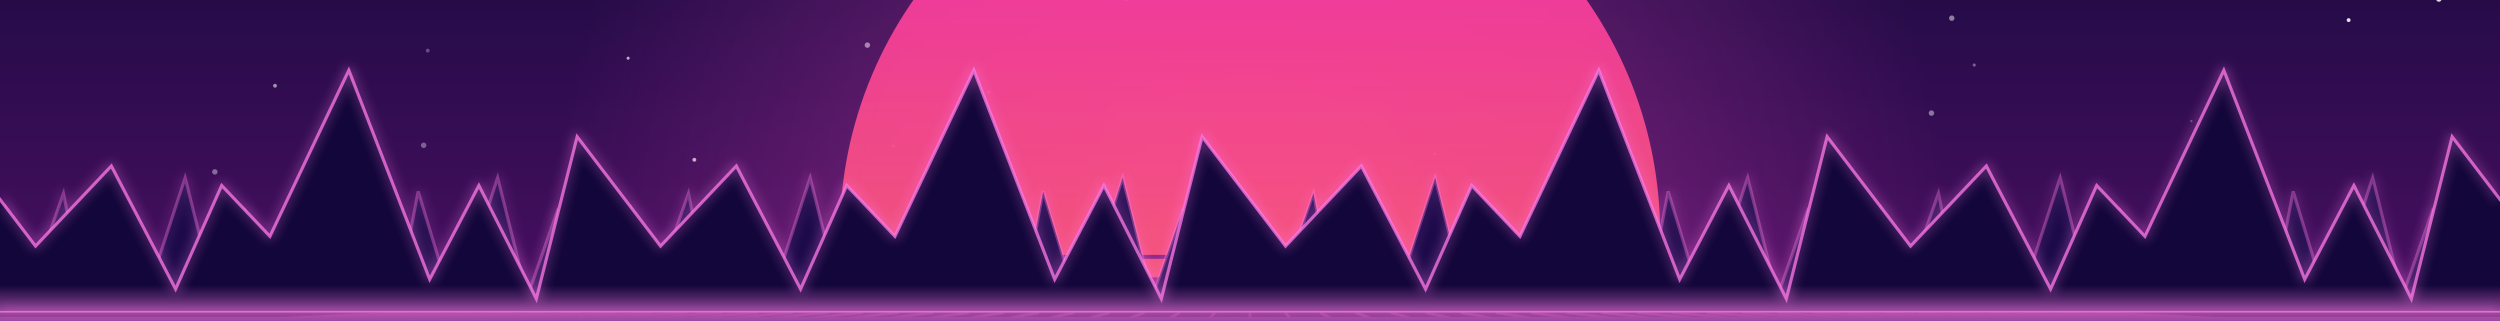
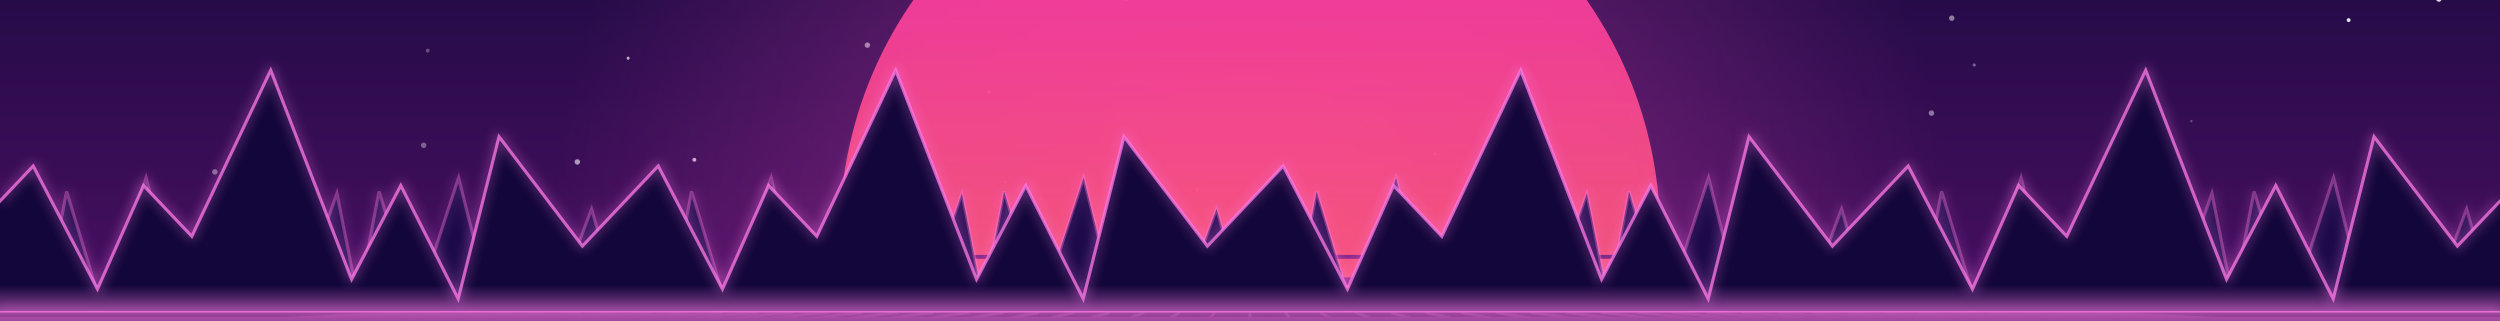
<svg xmlns="http://www.w3.org/2000/svg" width="1280" height="164" viewBox="0 316 1280 164">
  <defs>
    <linearGradient id="sky" x1="0" y1="0" x2="0" y2="1">
      <stop offset="0" stop-color="#07031a" />
      <stop offset="0.55" stop-color="#1a0a40" />
      <stop offset="1" stop-color="#4a0f62" />
    </linearGradient>
    <linearGradient id="sun" x1="0" y1="0" x2="0" y2="1">
      <stop offset="0" stop-color="#ff2fb4" />
      <stop offset="0.55" stop-color="#ff5a7a" />
      <stop offset="1" stop-color="#ffa040" />
    </linearGradient>
    <radialGradient id="bloom">
      <stop offset="0" stop-color="#ff4fc8" stop-opacity="0.45" />
      <stop offset="1" stop-color="#ff4fc8" stop-opacity="0" />
    </radialGradient>
    <linearGradient id="floor" x1="0" y1="0" x2="0" y2="1">
      <stop offset="0" stop-color="#2a0848" />
      <stop offset="1" stop-color="#05020f" />
    </linearGradient>
    <linearGradient id="fog" x1="0" y1="0" x2="0" y2="1">
      <stop offset="0" stop-color="#ff7ae6" stop-opacity="0" />
      <stop offset="0.5" stop-color="#ff7ae6" stop-opacity="0.55" />
      <stop offset="1" stop-color="#ff7ae6" stop-opacity="0" />
    </linearGradient>
    <linearGradient id="gridfade" x1="0" y1="0" x2="0" y2="1">
      <stop offset="0" stop-color="#fff" stop-opacity="0.25" />
      <stop offset="1" stop-color="#fff" stop-opacity="1" />
    </linearGradient>
    <mask id="gridmask">
      <rect x="0" y="476" width="1280" height="152" fill="url(#gridfade)" />
    </mask>
    <filter id="glow" x="-20%" y="-20%" width="140%" height="140%">
      <feGaussianBlur stdDeviation="3" result="b" />
      <feMerge>
        <feMergeNode in="b" />
        <feMergeNode in="SourceGraphic" />
      </feMerge>
    </filter>
    <filter id="soft">
      <feGaussianBlur stdDeviation="6" />
    </filter>
  </defs>
  <rect width="1280" height="476" fill="url(#sky)" />
  <circle cx="592.6" cy="134.0" r="0.8" fill="#fff" opacity="0.37" />
  <circle cx="866.1" cy="119.6" r="1.4" fill="#fff" opacity="0.83" />
  <circle cx="103.4" cy="211.0" r="0.6" fill="#fff" opacity="0.72" />
  <circle cx="216.9" cy="390.4" r="1.4" fill="#fff" opacity="0.35" />
  <circle cx="304.7" cy="33.2" r="0.6" fill="#fff" opacity="0.75" />
  <circle cx="491.1" cy="297.0" r="0.6" fill="#fff" opacity="0.85" />
  <circle cx="262.3" cy="74.6" r="1.4" fill="#fff" opacity="0.83" />
  <circle cx="988.9" cy="373.9" r="1.4" fill="#fff" opacity="0.43" />
  <circle cx="1036.2" cy="65.2" r="0.6" fill="#fff" opacity="0.82" />
  <circle cx="70.1" cy="136.2" r="1.4" fill="#fff" opacity="0.34" />
  <circle cx="303.0" cy="292.5" r="0.6" fill="#fff" opacity="0.88" />
  <circle cx="5.0" cy="305.4" r="0.8" fill="#fff" opacity="0.83" />
  <circle cx="259.9" cy="1.7" r="0.6" fill="#fff" opacity="0.34" />
  <circle cx="1174.6" cy="187.8" r="1.4" fill="#fff" opacity="0.60" />
  <circle cx="253.7" cy="19.2" r="0.8" fill="#fff" opacity="0.67" />
  <circle cx="119.6" cy="222.3" r="0.8" fill="#fff" opacity="0.86" />
  <circle cx="921.1" cy="10.6" r="1.0" fill="#fff" opacity="0.61" />
  <circle cx="776.2" cy="46.7" r="1.0" fill="#fff" opacity="0.73" />
  <circle cx="736.4" cy="8.6" r="1.4" fill="#fff" opacity="0.87" />
  <circle cx="303.1" cy="236.1" r="0.6" fill="#fff" opacity="0.73" />
  <circle cx="1082.5" cy="197.0" r="0.6" fill="#fff" opacity="0.81" />
  <circle cx="140.8" cy="359.9" r="1.0" fill="#fff" opacity="0.54" />
  <circle cx="514.8" cy="409.3" r="0.6" fill="#fff" opacity="0.50" />
  <circle cx="777.9" cy="0.1" r="0.6" fill="#fff" opacity="0.39" />
  <circle cx="568.3" cy="114.1" r="0.6" fill="#fff" opacity="0.45" />
  <circle cx="364.7" cy="195.0" r="0.6" fill="#fff" opacity="0.27" />
  <circle cx="999.3" cy="325.3" r="1.4" fill="#fff" opacity="0.47" />
  <circle cx="995.6" cy="216.2" r="0.6" fill="#fff" opacity="0.53" />
  <circle cx="295.6" cy="398.9" r="1.4" fill="#fff" opacity="0.58" />
  <circle cx="1223.5" cy="213.8" r="0.8" fill="#fff" opacity="0.68" />
  <circle cx="219.0" cy="341.9" r="1.0" fill="#fff" opacity="0.27" />
  <circle cx="1202.5" cy="326.3" r="1.0" fill="#fff" opacity="0.87" />
  <circle cx="1262.3" cy="234.1" r="0.6" fill="#fff" opacity="0.28" />
  <circle cx="576.6" cy="315.6" r="1.0" fill="#fff" opacity="0.65" />
  <circle cx="1237.0" cy="126.2" r="0.8" fill="#fff" opacity="0.56" />
  <circle cx="355.5" cy="397.8" r="1.0" fill="#fff" opacity="0.70" />
  <circle cx="84.0" cy="166.7" r="1.4" fill="#fff" opacity="0.63" />
  <circle cx="1027.5" cy="259.4" r="1.0" fill="#fff" opacity="0.75" />
  <circle cx="1126.7" cy="185.1" r="0.6" fill="#fff" opacity="0.85" />
  <circle cx="354.4" cy="39.2" r="0.6" fill="#fff" opacity="0.36" />
  <circle cx="1010.8" cy="349.3" r="0.8" fill="#fff" opacity="0.36" />
  <circle cx="584.6" cy="213.2" r="1.4" fill="#fff" opacity="0.30" />
  <circle cx="702.2" cy="228.1" r="1.0" fill="#fff" opacity="0.60" />
  <circle cx="1204.8" cy="7.0" r="1.4" fill="#fff" opacity="0.60" />
  <circle cx="670.1" cy="203.6" r="0.6" fill="#fff" opacity="0.82" />
  <circle cx="734.6" cy="394.8" r="0.6" fill="#fff" opacity="0.72" />
  <circle cx="922.5" cy="30.5" r="1.4" fill="#fff" opacity="0.54" />
  <circle cx="627.5" cy="247.6" r="0.6" fill="#fff" opacity="0.69" />
  <circle cx="37.4" cy="82.0" r="1.4" fill="#fff" opacity="0.40" />
  <circle cx="1053.6" cy="289.5" r="1.4" fill="#fff" opacity="0.82" />
  <circle cx="46.1" cy="229.8" r="0.6" fill="#fff" opacity="0.69" />
  <circle cx="520.5" cy="19.2" r="0.8" fill="#fff" opacity="0.27" />
  <circle cx="963.4" cy="24.2" r="0.6" fill="#fff" opacity="0.48" />
  <circle cx="601.9" cy="202.9" r="0.6" fill="#fff" opacity="0.71" />
  <circle cx="96.4" cy="24.3" r="1.0" fill="#fff" opacity="0.26" />
  <circle cx="1221.2" cy="226.9" r="1.4" fill="#fff" opacity="0.89" />
  <circle cx="1066.0" cy="31.6" r="1.0" fill="#fff" opacity="0.69" />
  <circle cx="577.9" cy="39.6" r="0.8" fill="#fff" opacity="0.32" />
  <circle cx="67.5" cy="21.0" r="0.6" fill="#fff" opacity="0.49" />
  <circle cx="948.6" cy="173.5" r="0.8" fill="#fff" opacity="0.49" />
  <circle cx="812.4" cy="79.1" r="1.0" fill="#fff" opacity="0.75" />
  <circle cx="874.0" cy="3.4" r="1.0" fill="#fff" opacity="0.86" />
  <circle cx="28.5" cy="30.6" r="1.4" fill="#fff" opacity="0.29" />
  <circle cx="321.6" cy="345.8" r="0.8" fill="#fff" opacity="0.67" />
  <circle cx="871.9" cy="40.6" r="0.6" fill="#fff" opacity="0.77" />
  <circle cx="1248.7" cy="315.5" r="1.4" fill="#fff" opacity="0.85" />
  <circle cx="1122.0" cy="378.0" r="0.6" fill="#fff" opacity="0.27" />
  <circle cx="562.3" cy="152.0" r="1.0" fill="#fff" opacity="0.57" />
  <circle cx="444.1" cy="339.1" r="1.4" fill="#fff" opacity="0.53" />
  <circle cx="100.6" cy="104.5" r="1.4" fill="#fff" opacity="0.65" />
  <circle cx="727.6" cy="161.8" r="0.8" fill="#fff" opacity="0.46" />
  <circle cx="75.4" cy="26.7" r="1.0" fill="#fff" opacity="0.60" />
  <circle cx="241.4" cy="281.3" r="0.8" fill="#fff" opacity="0.86" />
  <circle cx="110.0" cy="404.0" r="1.4" fill="#fff" opacity="0.39" />
  <circle cx="693.7" cy="118.4" r="0.6" fill="#fff" opacity="0.69" />
  <circle cx="539.9" cy="75.7" r="1.0" fill="#fff" opacity="0.75" />
  <circle cx="1022.9" cy="188.5" r="1.4" fill="#fff" opacity="0.72" />
  <circle cx="364.4" cy="202.0" r="0.6" fill="#fff" opacity="0.40" />
  <circle cx="1258.5" cy="110.1" r="0.6" fill="#fff" opacity="0.35" />
  <circle cx="209.0" cy="28.1" r="1.4" fill="#fff" opacity="0.67" />
  <circle cx="506.2" cy="363.1" r="0.8" fill="#fff" opacity="0.58" />
  <circle cx="457.5" cy="390.8" r="0.8" fill="#fff" opacity="0.46" />
  <circle cx="492.9" cy="58.8" r="0.8" fill="#fff" opacity="0.62" />
  <circle cx="12.1" cy="268.9" r="0.6" fill="#fff" opacity="0.43" />
  <circle cx="668.9" cy="300.9" r="1.4" fill="#fff" opacity="0.84" />
  <circle cx="965.9" cy="93.4" r="0.8" fill="#fff" opacity="0.59" />
  <circle cx="612.9" cy="413.1" r="0.8" fill="#fff" opacity="0.47" />
  <circle cx="957.6" cy="123.4" r="0.6" fill="#fff" opacity="0.60" />
  <circle cx="1189.0" cy="6.3" r="0.8" fill="#fff" opacity="0.60" />
  <circle cx="1216.8" cy="304.3" r="1.4" fill="#fff" opacity="0.34" />
  <mask id="suncut640">
    <rect width="1280" height="628" fill="#fff" />
    <rect x="428" y="446.5" width="424" height="2.0" fill="#000" />
    <rect x="428" y="458.0" width="424" height="4.2" fill="#000" />
    <rect x="428" y="471.0" width="424" height="6.4" fill="#000" />
    <rect x="428" y="485.5" width="424" height="8.6" fill="#000" />
    <rect x="428" y="501.5" width="424" height="10.8" fill="#000" />
    <rect x="428" y="519.0" width="424" height="13.0" fill="#000" />
    <rect x="428" y="538.0" width="424" height="15.2" fill="#000" />
    <rect x="428" y="558.5" width="424" height="17.4" fill="#000" />
    <rect x="428" y="580.5" width="424" height="19.6" fill="#000" />
    <rect x="428" y="604.0" width="424" height="21.8" fill="#000" />
    <rect x="428" y="629.0" width="424" height="24.0" fill="#000" />
  </mask>
  <circle cx="640" cy="436" r="357" fill="url(#bloom)" />
  <circle cx="640" cy="436" r="210" fill="url(#sun)" mask="url(#suncut640)" opacity="0.9" />
-   <path d="M-160.0,476 L-210.0,468 L-194.6,424 L-173.2,466 L-157.1,423 L-145.1,465 L-127.5,415 L-116.6,470 L-105.9,414 L-87.4,475 L-65.2,407 L-50.0,468 L-34.6,424 L-13.2,466 L2.9,423 L14.9,465 L32.5,415 L43.4,470 L54.1,414 L72.6,475 L94.8,407 L110.0,468 L125.4,424 L146.8,466 L162.9,423 L174.9,465 L192.5,415 L203.4,470 L214.1,414 L232.6,475 L254.8,407 L270.0,468 L285.4,424 L306.8,466 L322.9,423 L334.9,465 L352.5,415 L363.4,470 L374.1,414 L392.6,475 L414.8,407 L430.0,468 L445.4,424 L466.8,466 L482.9,423 L494.9,465 L512.5,415 L523.4,470 L534.1,414 L552.6,475 L574.8,407 L590.0,468 L605.4,424 L626.8,466 L642.9,423 L654.9,465 L672.5,415 L683.4,470 L694.1,414 L712.6,475 L734.8,407 L750.0,468 L765.4,424 L786.8,466 L802.9,423 L814.9,465 L832.5,415 L843.4,470 L854.1,414 L872.6,475 L894.8,407 L910.0,468 L925.4,424 L946.8,466 L962.9,423 L974.9,465 L992.5,415 L1003.4,470 L1014.1,414 L1032.6,475 L1054.8,407 L1070.0,468 L1085.4,424 L1106.8,466 L1122.9,423 L1134.9,465 L1152.5,415 L1163.4,470 L1174.1,414 L1192.6,475 L1214.8,407 L1230.0,468 L1245.4,424 L1266.8,466 L1282.9,423 L1294.9,465 L1312.5,415 L1323.4,470 L1334.1,414 L1352.6,475 L1374.8,407 L1390.0,468 L1405.4,424 L1426.8,466 L1442.9,423 L1454.9,465 L1472.5,415 L1483.4,470 L1494.1,414 L1512.6,475 L1534.8,407 L1534.8,476 Z" fill="#1c0a4a" />
-   <path d="M-160.0,476 L-210.0,468 L-194.6,424 L-173.2,466 L-157.1,423 L-145.1,465 L-127.5,415 L-116.6,470 L-105.9,414 L-87.4,475 L-65.2,407 L-50.0,468 L-34.6,424 L-13.2,466 L2.9,423 L14.9,465 L32.5,415 L43.4,470 L54.1,414 L72.6,475 L94.8,407 L110.0,468 L125.4,424 L146.8,466 L162.9,423 L174.9,465 L192.5,415 L203.4,470 L214.1,414 L232.6,475 L254.8,407 L270.0,468 L285.4,424 L306.8,466 L322.9,423 L334.9,465 L352.5,415 L363.4,470 L374.1,414 L392.6,475 L414.8,407 L430.0,468 L445.4,424 L466.8,466 L482.9,423 L494.9,465 L512.5,415 L523.4,470 L534.1,414 L552.6,475 L574.8,407 L590.0,468 L605.4,424 L626.8,466 L642.9,423 L654.9,465 L672.5,415 L683.4,470 L694.1,414 L712.6,475 L734.8,407 L750.0,468 L765.4,424 L786.8,466 L802.9,423 L814.9,465 L832.5,415 L843.4,470 L854.1,414 L872.6,475 L894.8,407 L910.0,468 L925.4,424 L946.8,466 L962.9,423 L974.9,465 L992.5,415 L1003.4,470 L1014.1,414 L1032.6,475 L1054.8,407 L1070.0,468 L1085.4,424 L1106.8,466 L1122.9,423 L1134.9,465 L1152.5,415 L1163.4,470 L1174.1,414 L1192.6,475 L1214.8,407 L1230.0,468 L1245.4,424 L1266.8,466 L1282.9,423 L1294.9,465 L1312.5,415 L1323.4,470 L1334.1,414 L1352.6,475 L1374.8,407 L1390.0,468 L1405.4,424 L1426.8,466 L1442.9,423 L1454.9,465 L1472.5,415 L1483.4,470 L1494.1,414 L1512.6,475 L1534.8,407 L1534.8,476 Z" fill="none" stroke="#ff7ae6" stroke-width="1.6" stroke-opacity="0.35" filter="url(#glow)" />
-   <path d="M-320.0,476 L-420.0,459 L-394.8,411 L-365.4,469 L-344.5,386 L-301.8,442 L-263.0,401 L-230.1,464 L-206.5,411 L-181.8,437 L-141.4,352 L-100.0,459 L-74.8,411 L-45.4,469 L-24.5,386 L18.2,442 L57.0,401 L89.9,464 L113.5,411 L138.2,437 L178.6,352 L220.0,459 L245.2,411 L274.6,469 L295.5,386 L338.2,442 L377.0,401 L409.9,464 L433.5,411 L458.2,437 L498.6,352 L540.0,459 L565.2,411 L594.6,469 L615.5,386 L658.2,442 L697.0,401 L729.9,464 L753.5,411 L778.2,437 L818.6,352 L860.0,459 L885.2,411 L914.6,469 L935.5,386 L978.2,442 L1017.0,401 L1049.9,464 L1073.5,411 L1098.2,437 L1138.6,352 L1180.0,459 L1205.2,411 L1234.6,469 L1255.5,386 L1298.2,442 L1337.0,401 L1369.9,464 L1393.5,411 L1418.2,437 L1458.6,352 L1500.0,459 L1525.2,411 L1554.6,469 L1575.5,386 L1618.2,442 L1657.0,401 L1689.9,464 L1713.5,411 L1738.2,437 L1778.6,352 L1778.6,476 Z" fill="#12063a" />
-   <path d="M-320.0,476 L-420.0,459 L-394.8,411 L-365.4,469 L-344.5,386 L-301.8,442 L-263.0,401 L-230.1,464 L-206.5,411 L-181.8,437 L-141.4,352 L-100.0,459 L-74.8,411 L-45.4,469 L-24.5,386 L18.2,442 L57.0,401 L89.9,464 L113.5,411 L138.2,437 L178.6,352 L220.0,459 L245.2,411 L274.6,469 L295.5,386 L338.2,442 L377.0,401 L409.9,464 L433.5,411 L458.2,437 L498.6,352 L540.0,459 L565.2,411 L594.6,469 L615.5,386 L658.2,442 L697.0,401 L729.9,464 L753.5,411 L778.2,437 L818.6,352 L860.0,459 L885.2,411 L914.6,469 L935.5,386 L978.2,442 L1017.0,401 L1049.9,464 L1073.5,411 L1098.2,437 L1138.6,352 L1180.0,459 L1205.2,411 L1234.6,469 L1255.5,386 L1298.2,442 L1337.0,401 L1369.9,464 L1393.5,411 L1418.2,437 L1458.6,352 L1500.0,459 L1525.2,411 L1554.6,469 L1575.5,386 L1618.2,442 L1657.0,401 L1689.9,464 L1713.5,411 L1738.2,437 L1778.6,352 L1778.6,476 Z" fill="none" stroke="#ff7ae6" stroke-width="1.6" stroke-opacity="0.75" filter="url(#glow)" />
+   <path d="M-160.0,476 L-230.0,468 L-214.6,424 L-193.2,466 L-177.1,423 L-165.1,465 L-147.5,415 L-136.6,470 L-125.9,414 L-107.4,475 L-85.2,407 L-70.0,468 L-54.6,424 L-33.2,466 L-17.1,423 L-5.1,465 L12.5,415 L23.4,470 L34.1,414 L52.6,475 L74.8,407 L90.0,468 L105.4,424 L126.8,466 L142.9,423 L154.9,465 L172.5,415 L183.4,470 L194.1,414 L212.6,475 L234.8,407 L250.0,468 L265.4,424 L286.8,466 L302.9,423 L314.9,465 L332.5,415 L343.4,470 L354.1,414 L372.6,475 L394.8,407 L410.0,468 L425.4,424 L446.8,466 L462.9,423 L474.9,465 L492.5,415 L503.4,470 L514.1,414 L532.6,475 L554.8,407 L570.0,468 L585.4,424 L606.8,466 L622.9,423 L634.9,465 L652.5,415 L663.4,470 L674.1,414 L692.6,475 L714.8,407 L730.0,468 L745.4,424 L766.8,466 L782.9,423 L794.9,465 L812.5,415 L823.4,470 L834.1,414 L852.6,475 L874.8,407 L890.0,468 L905.4,424 L926.8,466 L942.9,423 L954.9,465 L972.5,415 L983.4,470 L994.1,414 L1012.6,475 L1034.8,407 L1050.0,468 L1065.4,424 L1086.8,466 L1102.9,423 L1114.9,465 L1132.5,415 L1143.4,470 L1154.1,414 L1172.6,475 L1194.8,407 L1210.0,468 L1225.4,424 L1246.8,466 L1262.9,423 L1274.9,465 L1292.5,415 L1303.4,470 L1314.1,414 L1332.6,475 L1354.8,407 L1370.0,468 L1385.4,424 L1406.8,466 L1422.9,423 L1434.9,465 L1452.5,415 L1463.4,470 L1474.1,414 L1492.6,475 L1514.8,407 L1514.8,476 Z" fill="#1c0a4a" />
+   <path d="M-160.0,476 L-230.0,468 L-214.6,424 L-193.2,466 L-177.1,423 L-165.1,465 L-147.5,415 L-136.6,470 L-125.9,414 L-107.4,475 L-85.2,407 L-70.0,468 L-54.6,424 L-33.2,466 L-17.1,423 L-5.1,465 L12.5,415 L23.4,470 L34.1,414 L52.6,475 L74.8,407 L90.0,468 L105.4,424 L126.8,466 L142.9,423 L154.9,465 L172.5,415 L183.4,470 L194.1,414 L212.6,475 L234.8,407 L250.0,468 L265.4,424 L286.8,466 L302.9,423 L314.9,465 L332.5,415 L343.4,470 L354.1,414 L372.6,475 L394.8,407 L410.0,468 L425.4,424 L446.8,466 L462.9,423 L474.9,465 L492.5,415 L503.4,470 L514.1,414 L532.6,475 L554.8,407 L570.0,468 L585.4,424 L606.8,466 L622.9,423 L634.9,465 L652.5,415 L663.4,470 L674.1,414 L692.6,475 L714.8,407 L730.0,468 L745.4,424 L766.8,466 L782.9,423 L794.9,465 L812.5,415 L823.4,470 L834.1,414 L852.6,475 L874.8,407 L890.0,468 L905.4,424 L926.8,466 L942.9,423 L954.9,465 L972.5,415 L983.4,470 L994.1,414 L1012.6,475 L1034.8,407 L1050.0,468 L1065.4,424 L1086.8,466 L1102.9,423 L1114.9,465 L1132.5,415 L1143.4,470 L1154.1,414 L1172.6,475 L1194.8,407 L1210.0,468 L1225.4,424 L1246.8,466 L1262.9,423 L1274.9,465 L1292.5,415 L1303.4,470 L1314.1,414 L1332.6,475 L1354.8,407 L1370.0,468 L1385.4,424 L1406.8,466 L1422.9,423 L1434.9,465 L1452.5,415 L1463.4,470 L1474.1,414 L1492.6,475 L1514.8,407 L1514.8,476 Z" fill="none" stroke="#ff7ae6" stroke-width="1.6" stroke-opacity="0.35" filter="url(#glow)" />
+   <path d="M-320.0,476 L-460.0,459 L-434.8,411 L-405.4,469 L-384.5,386 L-341.8,442 L-303.0,401 L-270.1,464 L-246.5,411 L-221.8,437 L-181.4,352 L-140.0,459 L-114.8,411 L-85.4,469 L-64.5,386 L-21.8,442 L17.0,401 L49.9,464 L73.5,411 L98.2,437 L138.6,352 L180.0,459 L205.2,411 L234.6,469 L255.5,386 L298.2,442 L337.0,401 L369.9,464 L393.5,411 L418.2,437 L458.6,352 L500.0,459 L525.2,411 L554.6,469 L575.5,386 L618.2,442 L657.0,401 L689.9,464 L713.5,411 L738.2,437 L778.6,352 L820.0,459 L845.2,411 L874.6,469 L895.5,386 L938.2,442 L977.0,401 L1009.9,464 L1033.5,411 L1058.2,437 L1098.6,352 L1140.0,459 L1165.2,411 L1194.6,469 L1215.5,386 L1258.2,442 L1297.0,401 L1329.9,464 L1353.5,411 L1378.2,437 L1418.6,352 L1460.0,459 L1485.2,411 L1514.6,469 L1535.5,386 L1578.2,442 L1617.0,401 L1649.9,464 L1673.5,411 L1698.2,437 L1738.6,352 L1738.6,476 Z" fill="#12063a" />
+   <path d="M-320.0,476 L-460.0,459 L-434.8,411 L-405.4,469 L-384.5,386 L-341.8,442 L-303.0,401 L-270.1,464 L-246.5,411 L-221.8,437 L-181.4,352 L-140.0,459 L-114.8,411 L-85.4,469 L-64.5,386 L-21.8,442 L17.0,401 L49.9,464 L73.5,411 L98.2,437 L138.6,352 L180.0,459 L205.2,411 L234.6,469 L255.5,386 L298.2,442 L337.0,401 L369.9,464 L393.5,411 L418.2,437 L458.6,352 L500.0,459 L525.2,411 L554.6,469 L575.5,386 L618.2,442 L657.0,401 L689.9,464 L713.5,411 L738.2,437 L778.6,352 L820.0,459 L845.2,411 L874.6,469 L895.5,386 L938.2,442 L977.0,401 L1009.9,464 L1033.5,411 L1058.2,437 L1098.6,352 L1140.0,459 L1165.2,411 L1194.6,469 L1215.5,386 L1258.2,442 L1297.0,401 L1329.9,464 L1353.5,411 L1378.2,437 L1418.6,352 L1460.0,459 L1485.2,411 L1514.6,469 L1535.5,386 L1578.2,442 L1617.0,401 L1649.9,464 L1673.5,411 L1698.2,437 L1738.6,352 L1738.6,476 Z" fill="none" stroke="#ff7ae6" stroke-width="1.6" stroke-opacity="0.75" filter="url(#glow)" />
  <rect x="0" y="476" width="1280" height="152" fill="url(#floor)" />
  <g mask="url(#gridmask)" stroke="#ff7ae6" stroke-width="1.4" filter="url(#glow)">
    <line x1="208.0" y1="476" x2="-2960.0" y2="628" />
    <line x1="226.0" y1="476" x2="-2810.0" y2="628" />
    <line x1="244.0" y1="476" x2="-2660.0" y2="628" />
    <line x1="262.0" y1="476" x2="-2510.0" y2="628" />
    <line x1="280.0" y1="476" x2="-2360.0" y2="628" />
    <line x1="298.0" y1="476" x2="-2210.0" y2="628" />
    <line x1="316.0" y1="476" x2="-2060.0" y2="628" />
    <line x1="334.0" y1="476" x2="-1910.0" y2="628" />
    <line x1="352.0" y1="476" x2="-1760.0" y2="628" />
    <line x1="370.0" y1="476" x2="-1610.0" y2="628" />
    <line x1="388.0" y1="476" x2="-1460.0" y2="628" />
    <line x1="406.0" y1="476" x2="-1310.0" y2="628" />
    <line x1="424.0" y1="476" x2="-1160.0" y2="628" />
    <line x1="442.0" y1="476" x2="-1010.0" y2="628" />
    <line x1="460.0" y1="476" x2="-860.0" y2="628" />
    <line x1="478.0" y1="476" x2="-710.0" y2="628" />
    <line x1="496.0" y1="476" x2="-560.0" y2="628" />
    <line x1="514.0" y1="476" x2="-410.0" y2="628" />
    <line x1="532.0" y1="476" x2="-260.0" y2="628" />
    <line x1="550.0" y1="476" x2="-110.0" y2="628" />
    <line x1="568.0" y1="476" x2="40.0" y2="628" />
    <line x1="586.0" y1="476" x2="190.0" y2="628" />
    <line x1="604.0" y1="476" x2="340.0" y2="628" />
    <line x1="622.0" y1="476" x2="490.0" y2="628" />
    <line x1="640.0" y1="476" x2="640.0" y2="628" />
    <line x1="658.0" y1="476" x2="790.0" y2="628" />
    <line x1="676.0" y1="476" x2="940.0" y2="628" />
    <line x1="694.0" y1="476" x2="1090.0" y2="628" />
    <line x1="712.0" y1="476" x2="1240.0" y2="628" />
    <line x1="730.0" y1="476" x2="1390.0" y2="628" />
    <line x1="748.0" y1="476" x2="1540.0" y2="628" />
    <line x1="766.0" y1="476" x2="1690.0" y2="628" />
    <line x1="784.0" y1="476" x2="1840.0" y2="628" />
    <line x1="802.0" y1="476" x2="1990.0" y2="628" />
    <line x1="820.0" y1="476" x2="2140.0" y2="628" />
    <line x1="838.0" y1="476" x2="2290.0" y2="628" />
    <line x1="856.0" y1="476" x2="2440.0" y2="628" />
    <line x1="874.0" y1="476" x2="2590.0" y2="628" />
    <line x1="892.0" y1="476" x2="2740.0" y2="628" />
    <line x1="910.0" y1="476" x2="2890.0" y2="628" />
    <line x1="928.0" y1="476" x2="3040.0" y2="628" />
    <line x1="946.0" y1="476" x2="3190.0" y2="628" />
    <line x1="964.0" y1="476" x2="3340.0" y2="628" />
    <line x1="982.0" y1="476" x2="3490.0" y2="628" />
    <line x1="1000.0" y1="476" x2="3640.0" y2="628" />
    <line x1="1018.0" y1="476" x2="3790.0" y2="628" />
    <line x1="1036.0" y1="476" x2="3940.0" y2="628" />
    <line x1="1054.0" y1="476" x2="4090.0" y2="628" />
    <line x1="1072.0" y1="476" x2="4240.0" y2="628" />
    <line x1="0" y1="576.0" x2="1280" y2="576.0" />
    <line x1="0" y1="538.5" x2="1280" y2="538.5" />
    <line x1="0" y1="521.5" x2="1280" y2="521.5" />
    <line x1="0" y1="511.7" x2="1280" y2="511.7" />
    <line x1="0" y1="505.4" x2="1280" y2="505.4" />
    <line x1="0" y1="501.0" x2="1280" y2="501.0" />
    <line x1="0" y1="497.7" x2="1280" y2="497.7" />
    <line x1="0" y1="495.2" x2="1280" y2="495.2" />
    <line x1="0" y1="493.2" x2="1280" y2="493.2" />
    <line x1="0" y1="491.6" x2="1280" y2="491.6" />
    <line x1="0" y1="490.3" x2="1280" y2="490.3" />
    <line x1="0" y1="489.2" x2="1280" y2="489.2" />
    <line x1="0" y1="488.2" x2="1280" y2="488.2" />
    <line x1="0" y1="487.4" x2="1280" y2="487.4" />
    <line x1="0" y1="486.6" x2="1280" y2="486.6" />
    <line x1="0" y1="486.0" x2="1280" y2="486.0" />
    <line x1="0" y1="485.4" x2="1280" y2="485.4" />
    <line x1="0" y1="484.9" x2="1280" y2="484.9" />
    <line x1="0" y1="484.5" x2="1280" y2="484.5" />
    <line x1="0" y1="484.1" x2="1280" y2="484.1" />
    <line x1="0" y1="483.7" x2="1280" y2="483.7" />
    <line x1="0" y1="483.4" x2="1280" y2="483.4" />
    <line x1="0" y1="483.0" x2="1280" y2="483.0" />
    <line x1="0" y1="482.8" x2="1280" y2="482.8" />
    <line x1="0" y1="482.5" x2="1280" y2="482.5" />
    <line x1="0" y1="482.2" x2="1280" y2="482.2" />
    <line x1="0" y1="482.0" x2="1280" y2="482.0" />
    <line x1="0" y1="481.8" x2="1280" y2="481.8" />
    <line x1="0" y1="481.6" x2="1280" y2="481.6" />
    <line x1="0" y1="481.4" x2="1280" y2="481.4" />
    <line x1="0" y1="481.3" x2="1280" y2="481.3" />
    <line x1="0" y1="481.1" x2="1280" y2="481.1" />
    <line x1="0" y1="481.0" x2="1280" y2="481.0" />
    <line x1="0" y1="480.8" x2="1280" y2="480.8" />
    <line x1="0" y1="480.7" x2="1280" y2="480.7" />
    <line x1="0" y1="480.5" x2="1280" y2="480.5" />
    <line x1="0" y1="480.4" x2="1280" y2="480.4" />
    <line x1="0" y1="480.3" x2="1280" y2="480.3" />
    <line x1="0" y1="480.2" x2="1280" y2="480.2" />
    <line x1="0" y1="480.1" x2="1280" y2="480.1" />
    <line x1="0" y1="480.0" x2="1280" y2="480.0" />
    <line x1="0" y1="479.9" x2="1280" y2="479.9" />
    <line x1="0" y1="479.8" x2="1280" y2="479.8" />
    <line x1="0" y1="479.7" x2="1280" y2="479.7" />
    <line x1="0" y1="479.6" x2="1280" y2="479.6" />
    <line x1="0" y1="479.6" x2="1280" y2="479.6" />
    <line x1="0" y1="479.5" x2="1280" y2="479.5" />
    <line x1="0" y1="479.4" x2="1280" y2="479.4" />
    <line x1="0" y1="479.4" x2="1280" y2="479.4" />
    <line x1="0" y1="479.3" x2="1280" y2="479.3" />
    <line x1="0" y1="479.2" x2="1280" y2="479.2" />
    <line x1="0" y1="479.2" x2="1280" y2="479.2" />
    <line x1="0" y1="479.1" x2="1280" y2="479.1" />
    <line x1="0" y1="479.0" x2="1280" y2="479.0" />
    <line x1="0" y1="479.0" x2="1280" y2="479.0" />
  </g>
  <rect x="0" y="462" width="1280" height="28" fill="url(#fog)" />
  <line x1="0" y1="476" x2="1280" y2="476" stroke="#ffd0f6" stroke-width="1.5" filter="url(#glow)" />
</svg>
